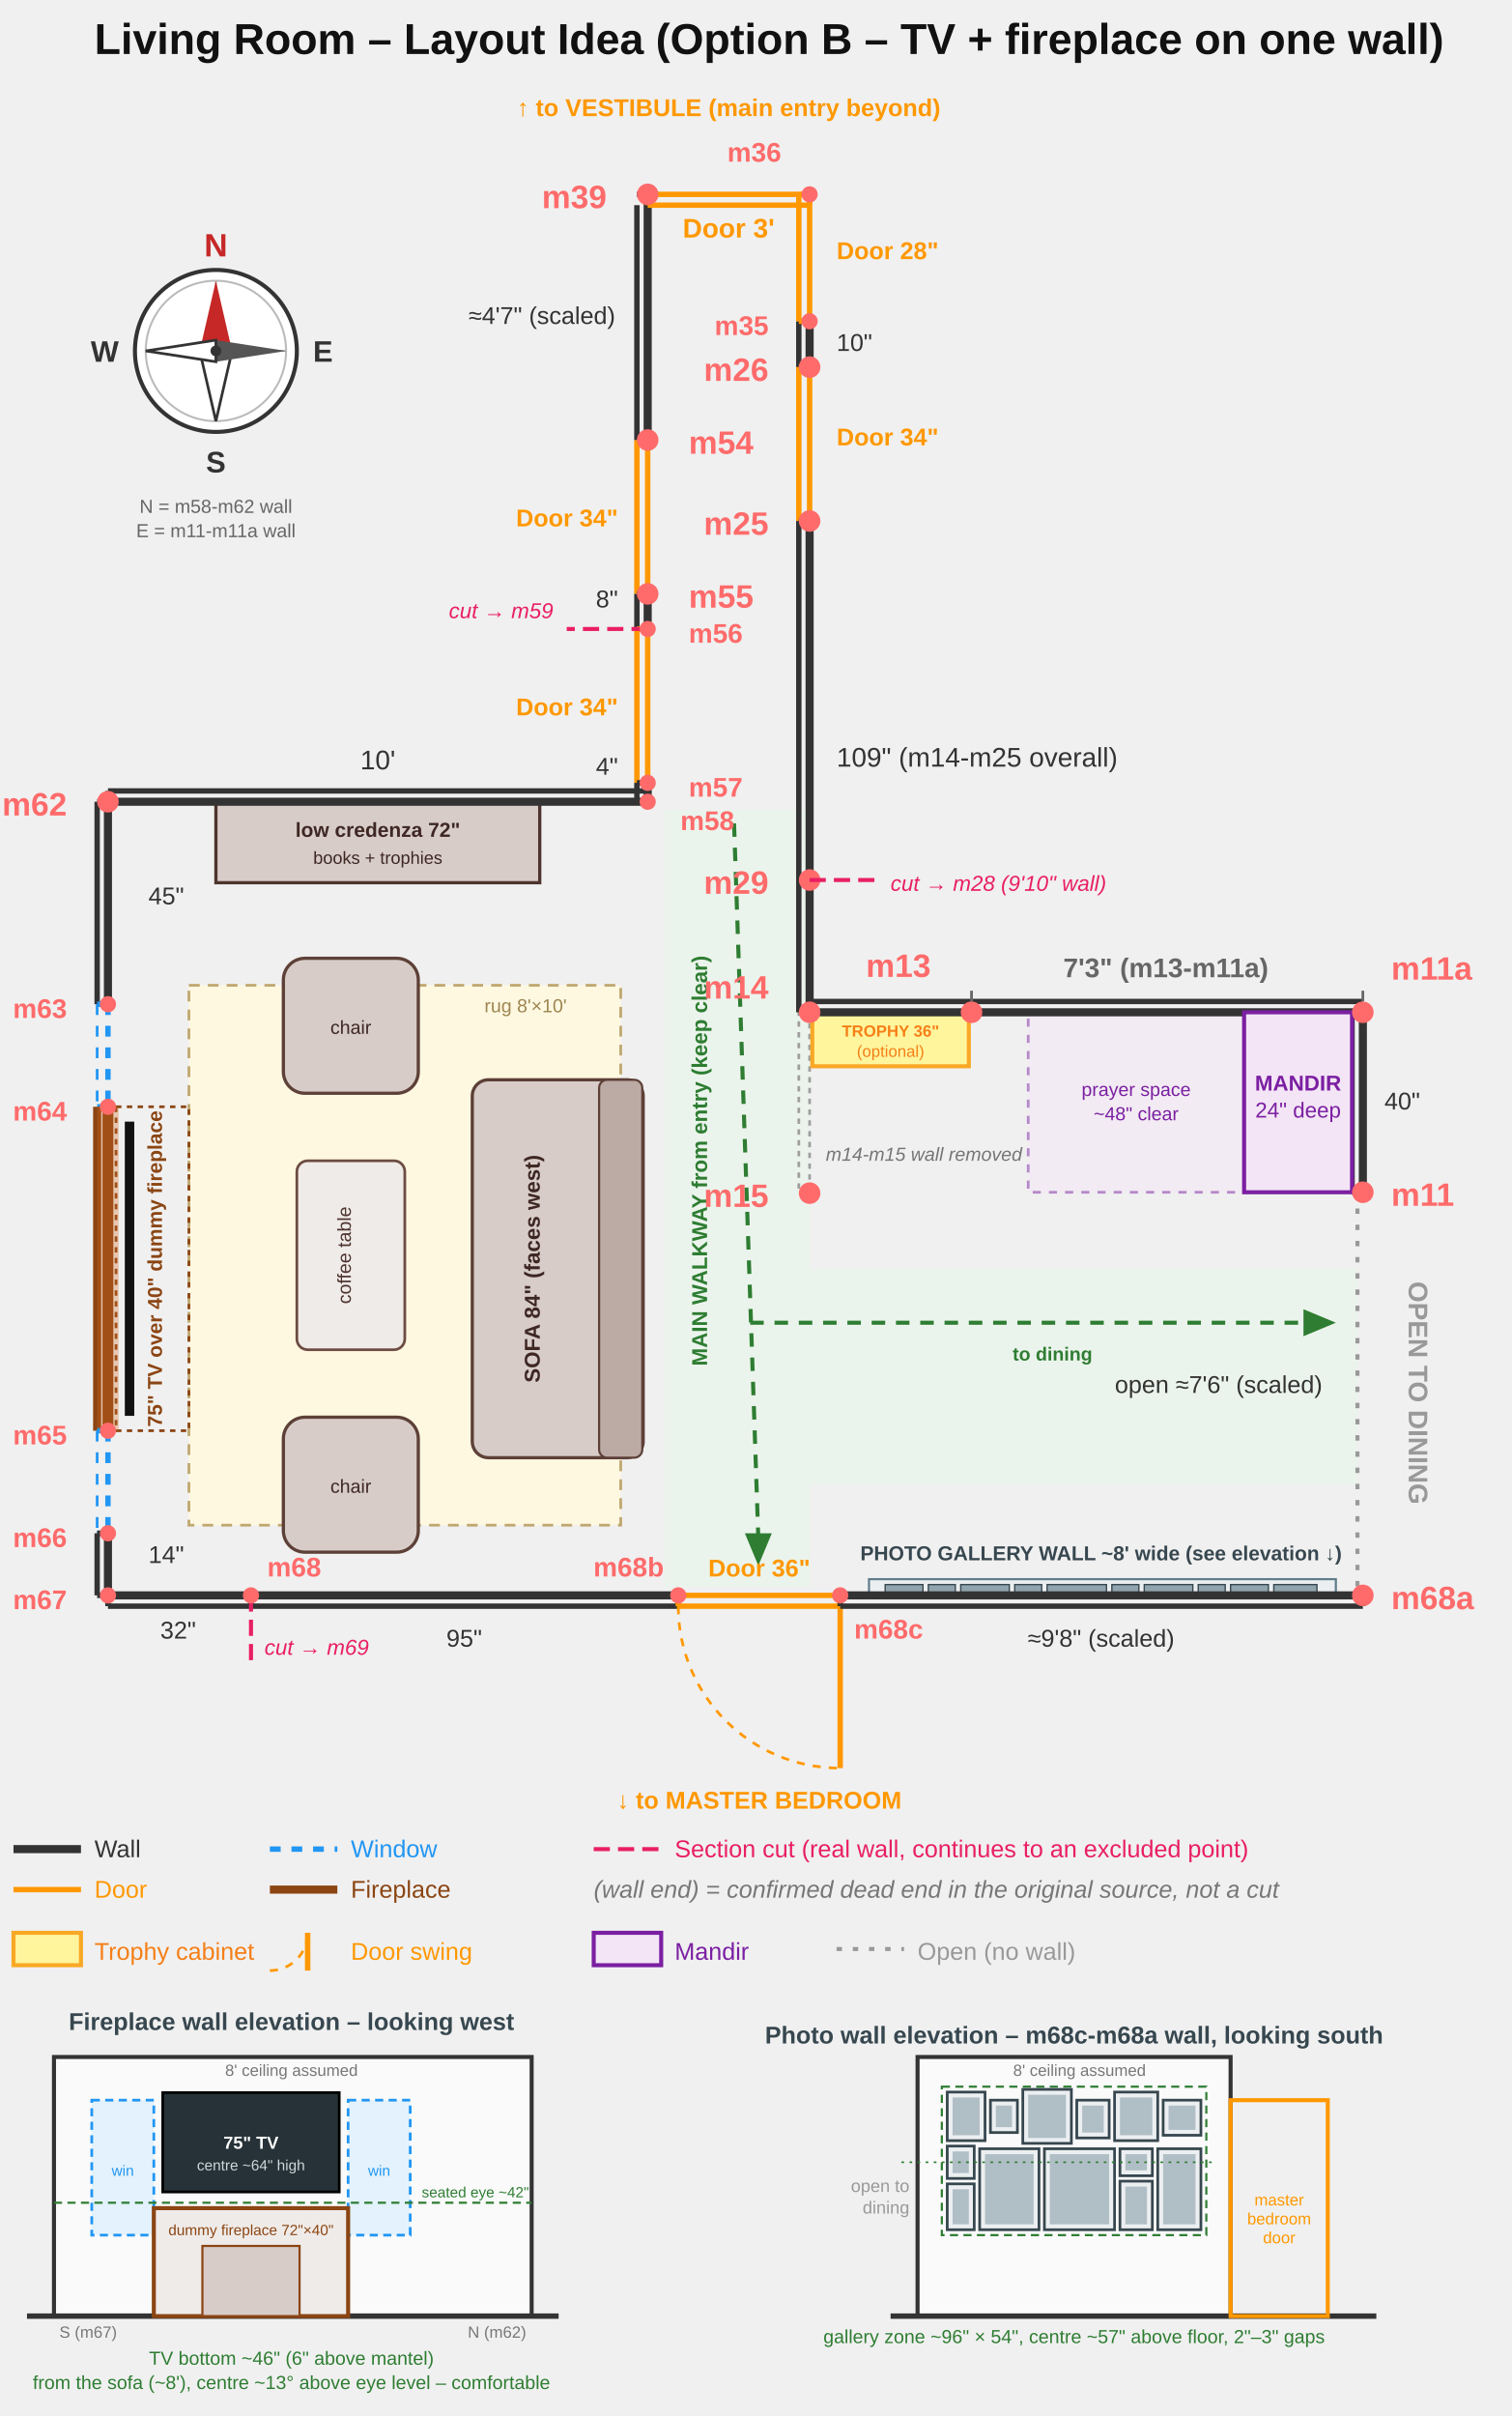
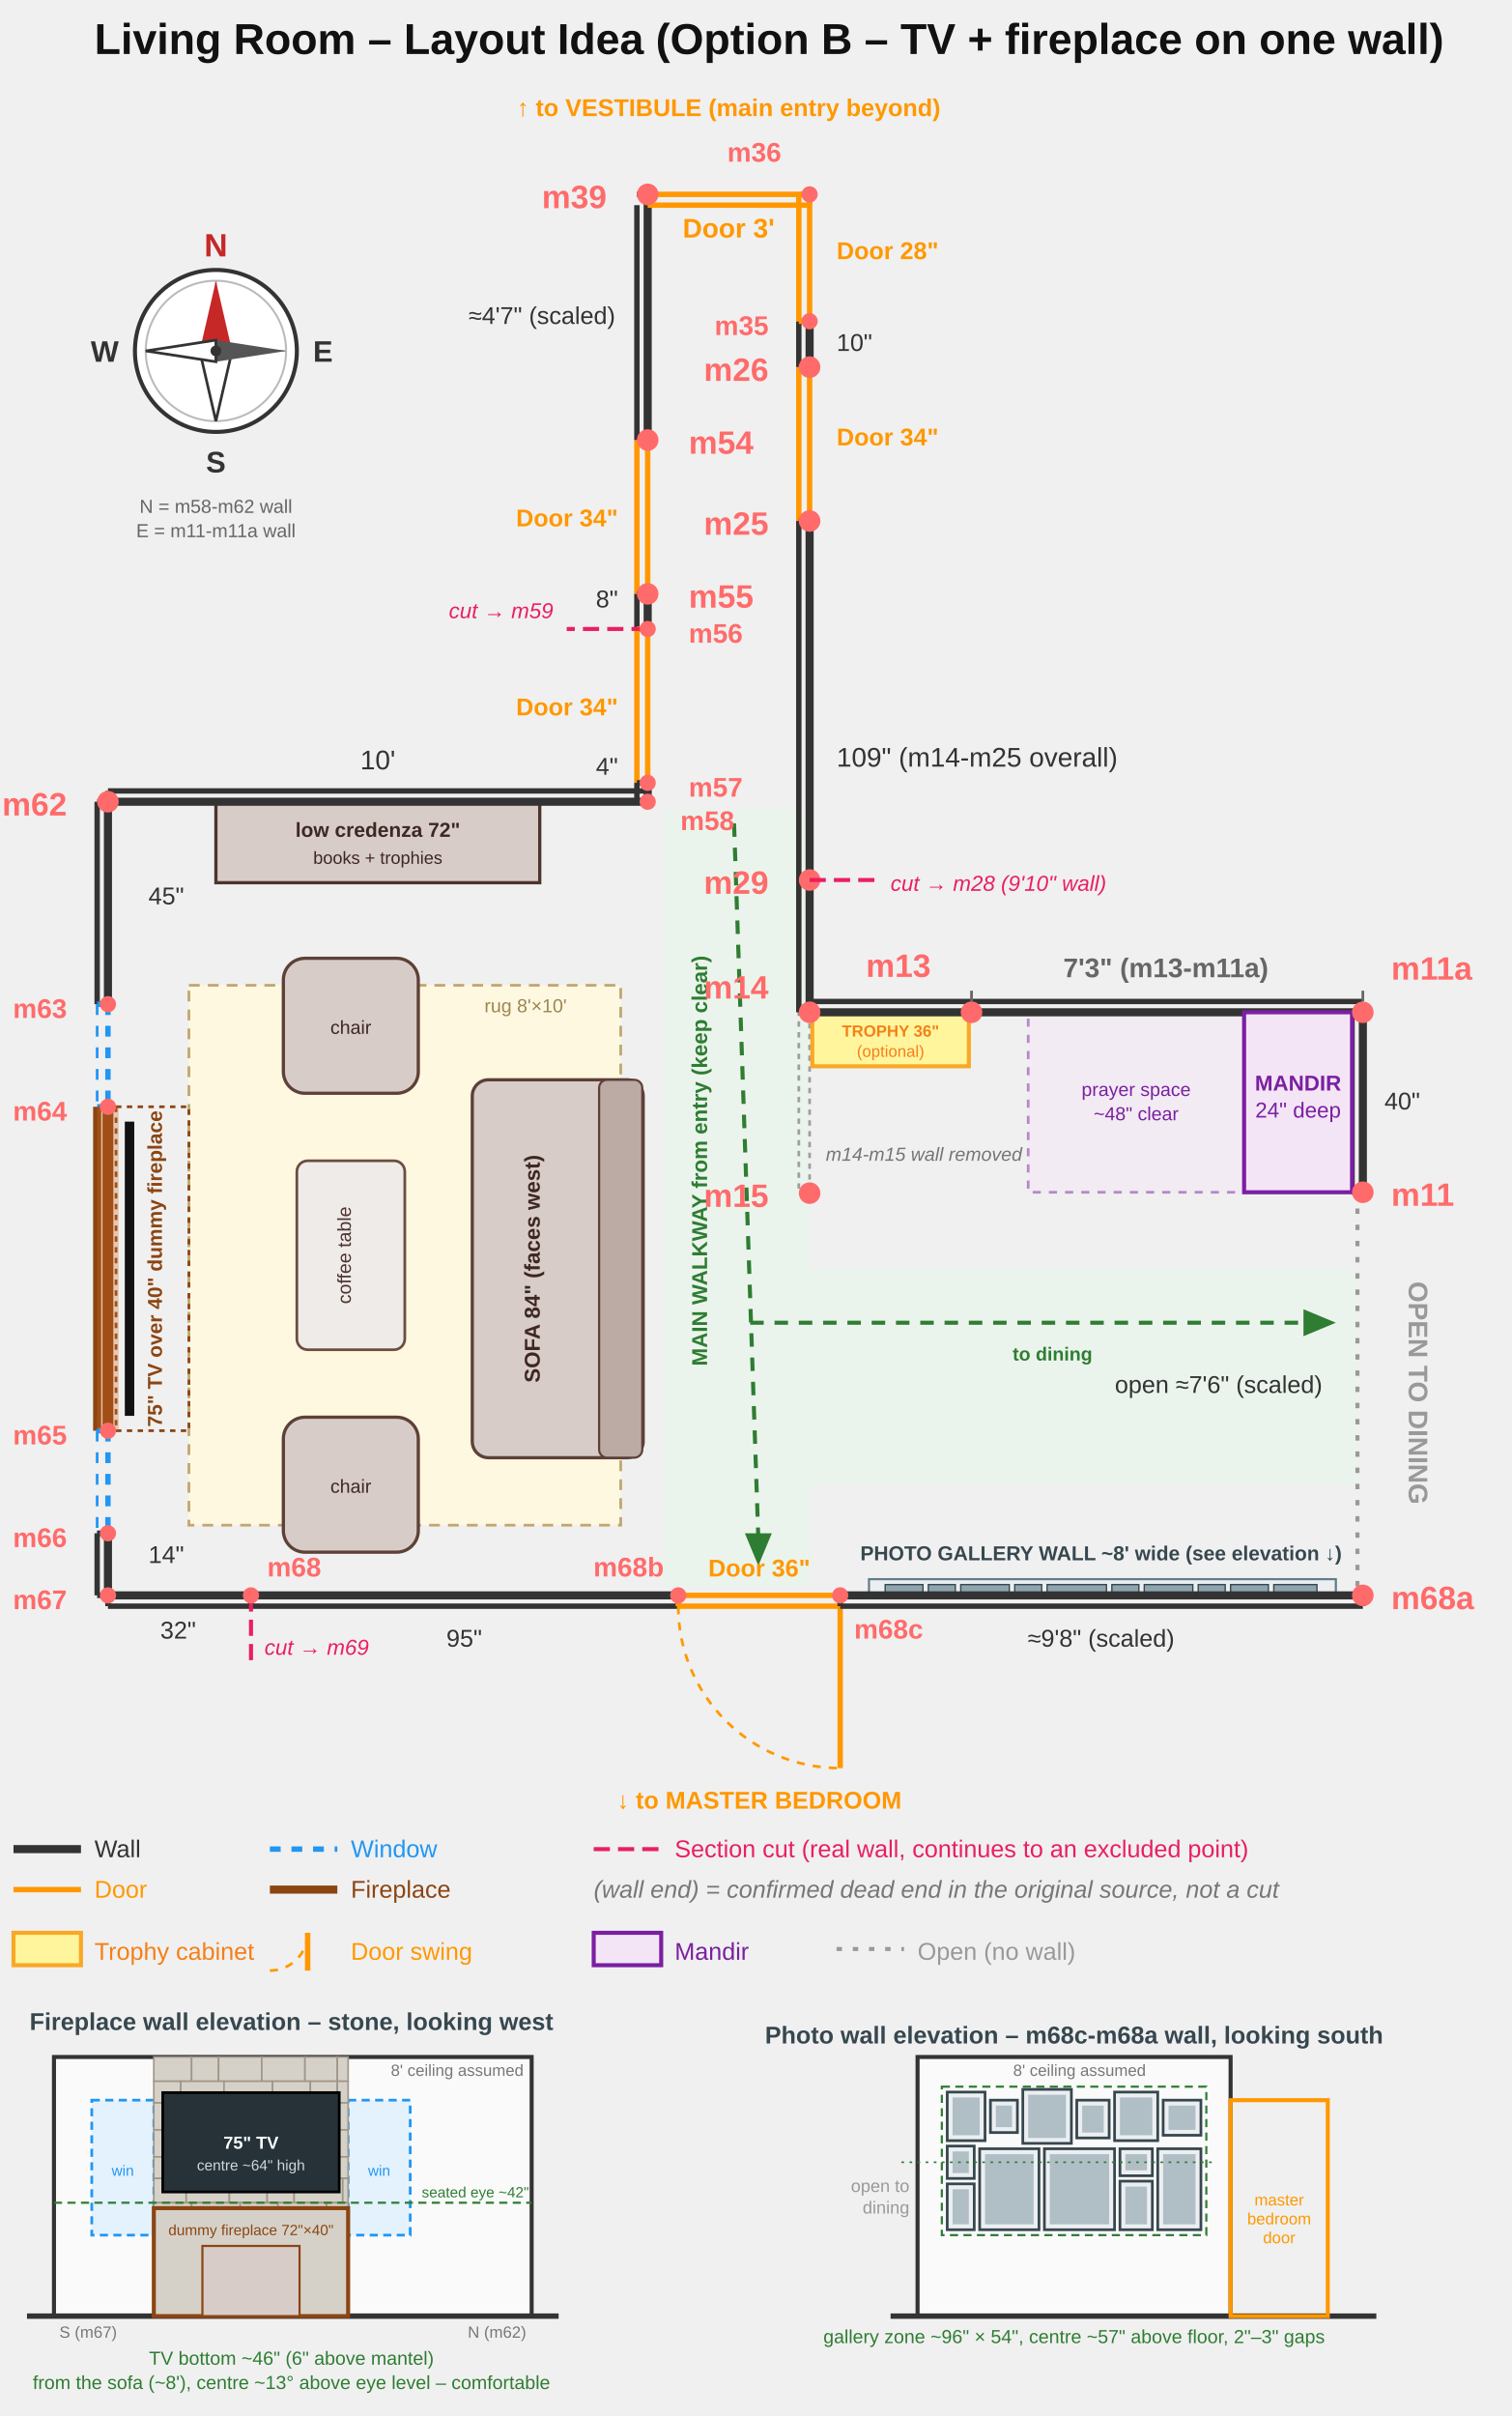
<svg xmlns="http://www.w3.org/2000/svg" viewBox="-10 -490 560 895" width="1120" height="1790" style="background:#fff;font-family:Arial,Helvetica,sans-serif;">
  <text x="275" y="-470" font-size="16" font-weight="bold" text-anchor="middle" fill="#111">Living Room – Layout Idea (Option B – TV + fireplace on one wall)</text>
  <g id="furniture" font-family="Arial,Helvetica,sans-serif">
    <rect x="236" y="-190" width="54" height="288" fill="#e8f5e9" opacity="0.7" />
    <rect x="290" y="-20" width="203" height="80" fill="#e8f5e9" opacity="0.7" />
    <line x1="262" y1="-185" x2="271" y2="80" stroke="#2e7d32" stroke-width="1.5" stroke-dasharray="5,4" />
    <polygon points="271,90 266,78 276,78" fill="#2e7d32" />
    <line x1="268" y1="0" x2="475" y2="0" stroke="#2e7d32" stroke-width="1.5" stroke-dasharray="5,4" />
    <polygon points="485,0 473,-5 473,5" fill="#2e7d32" />
    <text x="252" y="-60" font-size="8" fill="#2e7d32" font-weight="bold" text-anchor="middle" transform="rotate(-90 252 -60)">MAIN WALKWAY from entry (keep clear)</text>
    <text x="380" y="14" font-size="7" fill="#2e7d32" font-weight="bold" text-anchor="middle">to dining</text>
    <rect x="60" y="-125" width="160" height="200" fill="#fff8e1" stroke="#bfa76f" stroke-width="1" stroke-dasharray="4,3" />
    <text x="200" y="-115" font-size="7" fill="#9c8650" text-anchor="end">rug 8'×10'</text>
    <rect x="33" y="-80" width="27" height="120" fill="none" stroke="#8b4513" stroke-width="1" stroke-dasharray="2,2" />
    <line x1="38" y1="-74.5" x2="38" y2="34.5" stroke="#111" stroke-width="3.5" />
    <text x="50" y="-20" font-size="7.5" fill="#8b4513" font-weight="bold" text-anchor="middle" transform="rotate(-90 50 -20)">75" TV over 40" dummy fireplace</text>
    <rect x="70" y="-193" width="120" height="30" fill="#d7ccc8" stroke="#4e342e" stroke-width="1.2" />
    <text x="130" y="-180" font-size="7.5" fill="#3e2723" font-weight="bold" text-anchor="middle">low credenza 72"</text>
    <text x="130" y="-170" font-size="6.5" fill="#3e2723" text-anchor="middle">books + trophies</text>
    <rect x="165" y="-90" width="63.33" height="140" rx="6" fill="#d7ccc8" stroke="#5d4037" stroke-width="1.2" />
    <rect x="212" y="-90" width="16" height="140" rx="3" fill="#bcaaa4" stroke="#5d4037" stroke-width="0.8" />
    <text x="190" y="-20" font-size="8" fill="#3e2723" font-weight="bold" text-anchor="middle" transform="rotate(-90 190 -20)">SOFA 84" (faces west)</text>
    <rect x="100" y="-60" width="40" height="70" rx="4" fill="#efebe9" stroke="#6d4c41" stroke-width="1" />
    <text x="120" y="-25" font-size="7" fill="#4e342e" text-anchor="middle" transform="rotate(-90 120 -25)">coffee table</text>
    <rect x="95" y="-135" width="50" height="50" rx="8" fill="#d7ccc8" stroke="#5d4037" stroke-width="1.2" />
    <text x="120" y="-107" font-size="7" fill="#3e2723" text-anchor="middle">chair</text>
    <rect x="95" y="35" width="50" height="50" rx="8" fill="#d7ccc8" stroke="#5d4037" stroke-width="1.2" />
    <text x="120" y="63" font-size="7" fill="#3e2723" text-anchor="middle">chair</text>
    <rect x="312" y="95" width="173" height="6" fill="#eceff1" stroke="#607d8b" stroke-width="0.8" />
    <rect x="318" y="97" width="14" height="4" fill="#90a4ae" stroke="#37474f" stroke-width="0.5" />
    <rect x="334" y="97" width="10" height="4" fill="#90a4ae" stroke="#37474f" stroke-width="0.5" />
    <rect x="346" y="97" width="18" height="4" fill="#90a4ae" stroke="#37474f" stroke-width="0.5" />
    <rect x="366" y="97" width="10" height="4" fill="#90a4ae" stroke="#37474f" stroke-width="0.5" />
    <rect x="378" y="97" width="22" height="4" fill="#90a4ae" stroke="#37474f" stroke-width="0.5" />
    <rect x="402" y="97" width="10" height="4" fill="#90a4ae" stroke="#37474f" stroke-width="0.5" />
    <rect x="414" y="97" width="18" height="4" fill="#90a4ae" stroke="#37474f" stroke-width="0.5" />
    <rect x="434" y="97" width="10" height="4" fill="#90a4ae" stroke="#37474f" stroke-width="0.5" />
    <rect x="446" y="97" width="14" height="4" fill="#90a4ae" stroke="#37474f" stroke-width="0.5" />
    <rect x="462" y="97" width="16" height="4" fill="#90a4ae" stroke="#37474f" stroke-width="0.5" />
    <text x="398" y="88" font-size="7.5" fill="#37474f" font-weight="bold" text-anchor="middle">PHOTO GALLERY WALL ~8' wide (see elevation ↓)</text>
    <rect x="286" y="-115" width="4" height="66.67" fill="none" stroke="#9e9e9e" stroke-width="1" stroke-dasharray="2,2" />
    <text x="296" y="-60" font-size="7" fill="#757575" font-style="italic">m14-m15 wall removed</text>
    <rect x="291" y="-115" width="58" height="20" fill="#fff59d" stroke="#f9a825" stroke-width="1.5" />
    <text x="320" y="-106" font-size="6" fill="#f57f17" font-weight="bold" text-anchor="middle">TROPHY 36"</text>
    <text x="320" y="-98.5" font-size="6" fill="#f57f17" text-anchor="middle">(optional)</text>
    <rect x="371" y="-115" width="80" height="66.67" fill="#f3e5f5" opacity="0.5" stroke="#7b1fa2" stroke-width="1" stroke-dasharray="3,3" />
    <text x="411" y="-84" font-size="7" fill="#7b1fa2" text-anchor="middle">prayer space</text>
    <text x="411" y="-75" font-size="7" fill="#7b1fa2" text-anchor="middle">~48" clear</text>
  </g>
  <line x1="230" y1="-327" x2="230" y2="-270" stroke="#ff9800" stroke-width="2" />
  <line x1="226" y1="-327" x2="226" y2="-270" stroke="#ff9800" stroke-width="2" />
  <line x1="230" y1="-327" x2="226" y2="-327" stroke="#ff9800" stroke-width="2" />
  <line x1="230" y1="-270" x2="226" y2="-270" stroke="#ff9800" stroke-width="2" />
  <text x="219" y="-295" font-size="9" fill="#ff9800" text-anchor="end" font-weight="bold">Door 34"</text>
  <line x1="230" y1="-270" x2="230" y2="-257" stroke="#333" stroke-width="3" />
  <line x1="226" y1="-270" x2="226" y2="-257" stroke="#333" stroke-width="2" />
  <line x1="230" y1="-270" x2="226" y2="-270" stroke="#333" stroke-width="2" />
  <line x1="230" y1="-257" x2="226" y2="-257" stroke="#333" stroke-width="2" />
  <text x="219" y="-265" font-size="9" fill="#333" text-anchor="end">8"</text>
  <line x1="230" y1="-257" x2="230" y2="-200" stroke="#ff9800" stroke-width="2" />
  <line x1="226" y1="-257" x2="226" y2="-200" stroke="#ff9800" stroke-width="2" />
  <line x1="230" y1="-257" x2="226" y2="-257" stroke="#ff9800" stroke-width="2" />
  <line x1="230" y1="-200" x2="226" y2="-200" stroke="#ff9800" stroke-width="2" />
  <text x="219" y="-225" font-size="9" fill="#ff9800" text-anchor="end" font-weight="bold">Door 34"</text>
  <line x1="230" y1="-200" x2="230" y2="-193" stroke="#333" stroke-width="3" />
  <line x1="226" y1="-200" x2="226" y2="-193" stroke="#333" stroke-width="2" />
  <line x1="230" y1="-200" x2="226" y2="-200" stroke="#333" stroke-width="2" />
  <line x1="230" y1="-193" x2="226" y2="-193" stroke="#333" stroke-width="2" />
  <text x="219" y="-203" font-size="9" fill="#333" text-anchor="end">4"</text>
  <line x1="230" y1="-193" x2="30" y2="-193" stroke="#333" stroke-width="3" />
  <line x1="230" y1="-197" x2="30" y2="-197" stroke="#333" stroke-width="2" />
  <line x1="230" y1="-193" x2="230" y2="-197" stroke="#333" stroke-width="2" />
  <line x1="30" y1="-193" x2="30" y2="-197" stroke="#333" stroke-width="2" />
  <text x="130" y="-205" font-size="10" fill="#333" text-anchor="middle">10'</text>
  <line x1="30" y1="-193" x2="30" y2="-118" stroke="#333" stroke-width="3" />
  <line x1="26" y1="-193" x2="26" y2="-118" stroke="#333" stroke-width="2" />
  <line x1="30" y1="-193" x2="26" y2="-193" stroke="#333" stroke-width="2" />
  <line x1="30" y1="-118" x2="26" y2="-118" stroke="#333" stroke-width="2" />
  <text x="45" y="-155" font-size="9" fill="#333" text-anchor="start">45"</text>
  <line x1="30" y1="-118" x2="30" y2="-80" stroke="#2196F3" stroke-width="2" stroke-dasharray="4,4" />
  <line x1="26" y1="-118" x2="26" y2="-80" stroke="#2196F3" stroke-width="1" stroke-dasharray="4,4" />
  <line x1="30" y1="-118" x2="26" y2="-118" stroke="#2196F3" stroke-width="2" />
  <line x1="30" y1="-80" x2="26" y2="-80" stroke="#2196F3" stroke-width="2" />
  <line x1="30" y1="-80" x2="30" y2="40" stroke="#8b4513" stroke-width="4" />
  <line x1="26" y1="-80" x2="26" y2="40" stroke="#8b4513" stroke-width="3" />
  <rect x="26" y="-80" width="8" height="120" fill="#d2691e" opacity="0.3" />
  <line x1="30" y1="40" x2="30" y2="78" stroke="#2196F3" stroke-width="2" stroke-dasharray="4,4" />
  <line x1="26" y1="40" x2="26" y2="78" stroke="#2196F3" stroke-width="1" stroke-dasharray="4,4" />
  <line x1="30" y1="40" x2="26" y2="40" stroke="#2196F3" stroke-width="2" />
  <line x1="30" y1="78" x2="26" y2="78" stroke="#2196F3" stroke-width="2" />
  <line x1="30" y1="78" x2="30" y2="101" stroke="#333" stroke-width="3" />
  <line x1="26" y1="78" x2="26" y2="101" stroke="#333" stroke-width="2" />
  <line x1="30" y1="78" x2="26" y2="78" stroke="#333" stroke-width="2" />
  <line x1="30" y1="101" x2="26" y2="101" stroke="#333" stroke-width="2" />
  <text x="45" y="89" font-size="9" fill="#333" text-anchor="start">14"</text>
  <line x1="30" y1="101" x2="83" y2="101" stroke="#333" stroke-width="3" />
  <line x1="30" y1="105" x2="83" y2="105" stroke="#333" stroke-width="2" />
  <line x1="30" y1="101" x2="30" y2="105" stroke="#333" stroke-width="2" />
  <line x1="83" y1="101" x2="83" y2="105" stroke="#333" stroke-width="2" />
  <text x="56" y="117" font-size="9" fill="#333" text-anchor="middle">32"</text>
  <line x1="230" y1="-327" x2="230" y2="-418" stroke="#333" stroke-width="3" />
  <line x1="226" y1="-327" x2="226" y2="-414" stroke="#333" stroke-width="2" />
  <line x1="230" y1="-418" x2="226" y2="-418" stroke="#333" stroke-width="2" />
  <text x="218" y="-370" font-size="9" fill="#333" text-anchor="end">≈4'7" (scaled)</text>
  <line x1="290" y1="-354" x2="290" y2="-371" stroke="#333" stroke-width="3" />
  <line x1="286" y1="-354" x2="286" y2="-371" stroke="#333" stroke-width="2" />
  <line x1="290" y1="-354" x2="286" y2="-354" stroke="#333" stroke-width="2" />
  <line x1="290" y1="-371" x2="286" y2="-371" stroke="#333" stroke-width="2" />
  <text x="300" y="-360" font-size="9" fill="#333" text-anchor="start">10"</text>
  <line x1="290" y1="-371" x2="290" y2="-418" stroke="#ff9800" stroke-width="2" />
  <line x1="286" y1="-371" x2="286" y2="-418" stroke="#ff9800" stroke-width="2" />
  <line x1="290" y1="-371" x2="286" y2="-371" stroke="#ff9800" stroke-width="2" />
  <line x1="290" y1="-418" x2="286" y2="-418" stroke="#ff9800" stroke-width="2" />
  <text x="300" y="-394" font-size="9" fill="#ff9800" text-anchor="start" font-weight="bold">Door 28"</text>
  <line x1="290" y1="-418" x2="230" y2="-418" stroke="#ff9800" stroke-width="2" />
  <line x1="290" y1="-414" x2="230" y2="-414" stroke="#ff9800" stroke-width="2" />
  <line x1="290" y1="-418" x2="290" y2="-414" stroke="#ff9800" stroke-width="2" />
  <line x1="230" y1="-418" x2="230" y2="-414" stroke="#ff9800" stroke-width="2" />
  <text x="260" y="-402" font-size="10" fill="#ff9800" text-anchor="middle" font-weight="bold">Door 3'</text>
  <line x1="290" y1="-297" x2="290" y2="-354" stroke="#ff9800" stroke-width="2" />
  <line x1="286" y1="-297" x2="286" y2="-354" stroke="#ff9800" stroke-width="2" />
  <line x1="290" y1="-297" x2="286" y2="-297" stroke="#ff9800" stroke-width="2" />
  <line x1="290" y1="-354" x2="286" y2="-354" stroke="#ff9800" stroke-width="2" />
  <text x="300" y="-325" font-size="9" fill="#ff9800" text-anchor="start" font-weight="bold">Door 34"</text>
  <line x1="290" y1="-115" x2="290" y2="-297" stroke="#333" stroke-width="3" />
  <line x1="286" y1="-115" x2="286" y2="-297" stroke="#333" stroke-width="2" />
  <line x1="290" y1="-115" x2="286" y2="-115" stroke="#333" stroke-width="2" />
  <line x1="290" y1="-297" x2="286" y2="-297" stroke="#333" stroke-width="2" />
  <text x="300" y="-206" font-size="10" fill="#333" text-anchor="start">109" (m14-m25 overall)</text>
  <line x1="350" y1="-115" x2="290" y2="-115" stroke="#333" stroke-width="3" />
  <line x1="350" y1="-119" x2="290" y2="-119" stroke="#333" stroke-width="2" />
  <line x1="350" y1="-115" x2="350" y2="-119" stroke="#333" stroke-width="2" />
  <line x1="290" y1="-115" x2="290" y2="-119" stroke="#333" stroke-width="2" />
  <line x1="350" y1="-115" x2="495" y2="-115" stroke="#333" stroke-width="3" />
  <line x1="350" y1="-119" x2="495" y2="-119" stroke="#333" stroke-width="2" />
  <line x1="350" y1="-119" x2="350" y2="-123" stroke="#666" stroke-width="1" />
  <line x1="495" y1="-119" x2="495" y2="-123" stroke="#666" stroke-width="1" />
  <text x="422" y="-128" font-size="10" fill="#666" font-weight="bold" text-anchor="middle">7'3" (m13-m11a)</text>
  <line x1="495" y1="-115" x2="495" y2="-48.33" stroke="#333" stroke-width="3" />
  <line x1="491" y1="-115" x2="491" y2="-48.33" stroke="#333" stroke-width="2" />
  <line x1="495" y1="-115" x2="491" y2="-115" stroke="#333" stroke-width="2" />
  <line x1="495" y1="-48.33" x2="491" y2="-48.33" stroke="#333" stroke-width="2" />
  <text x="503" y="-79" font-size="9" fill="#333" text-anchor="start">40"</text>
  <rect x="451" y="-115" width="40" height="66.67" fill="#f3e5f5" stroke="#7b1fa2" stroke-width="1.5" />
  <text x="471" y="-86" font-size="8" fill="#7b1fa2" font-weight="bold" text-anchor="middle">MANDIR</text>
  <text x="471" y="-76" font-size="8" fill="#7b1fa2" text-anchor="middle">24" deep</text>
  <line x1="493" y1="-48.33" x2="493" y2="101" stroke="#999" stroke-width="1.5" stroke-dasharray="2,4" />
  <text x="480" y="26" font-size="9" fill="#333" text-anchor="end">open ≈7'6" (scaled)</text>
  <text x="512" y="26" font-size="10" fill="#999" font-weight="bold" text-anchor="middle" transform="rotate(90 512 26)">OPEN TO DINING</text>
  <line x1="83" y1="101" x2="241.33" y2="101" stroke="#333" stroke-width="3" />
  <line x1="83" y1="105" x2="241.33" y2="105" stroke="#333" stroke-width="2" />
  <line x1="241.33" y1="101" x2="241.33" y2="105" stroke="#333" stroke-width="2" />
  <text x="162" y="120" font-size="9" fill="#333" text-anchor="middle">95"</text>
  <line x1="241.33" y1="101" x2="301.33" y2="101" stroke="#ff9800" stroke-width="2" />
  <line x1="241.33" y1="105" x2="301.33" y2="105" stroke="#ff9800" stroke-width="2" />
  <line x1="241.33" y1="101" x2="241.33" y2="105" stroke="#ff9800" stroke-width="2" />
  <line x1="301.33" y1="101" x2="301.33" y2="105" stroke="#ff9800" stroke-width="2" />
  <line x1="301.33" y1="105" x2="301.33" y2="165" stroke="#ff9800" stroke-width="2" />
  <path d="M241.33,105 A60,60 0 0,0 301.33,165" fill="none" stroke="#ff9800" stroke-width="1" stroke-dasharray="3,3" />
  <text x="271.33" y="94" font-size="9" fill="#ff9800" text-anchor="middle" font-weight="bold">Door 36"</text>
  <text x="271.33" y="180" font-size="9" fill="#ff9800" text-anchor="middle" font-weight="bold">↓ to MASTER BEDROOM</text>
  <text x="260" y="-447" font-size="9" fill="#ff9800" text-anchor="middle" font-weight="bold">↑ to VESTIBULE (main entry beyond)</text>
  <line x1="301.33" y1="101" x2="495" y2="101" stroke="#333" stroke-width="3" />
  <line x1="301.33" y1="105" x2="495" y2="105" stroke="#333" stroke-width="2" />
  <line x1="301.33" y1="101" x2="301.33" y2="105" stroke="#333" stroke-width="2" />
  <line x1="495" y1="101" x2="495" y2="105" stroke="#333" stroke-width="2" />
  <text x="398" y="120" font-size="9" fill="#333" text-anchor="middle">≈9'8" (scaled)</text>
  <circle cx="241.33" cy="101" r="3" fill="#ff6b6b" />
  <text x="236" y="94" font-size="10" fill="#ff6b6b" font-weight="bold" text-anchor="end">m68b</text>
  <circle cx="301.33" cy="101" r="3" fill="#ff6b6b" />
  <text x="306.5" y="117" font-size="10" fill="#ff6b6b" font-weight="bold">m68c</text>
  <circle cx="495" cy="101" r="4" fill="#ff6b6b" />
  <text x="505.5" y="106.1" font-size="12" fill="#ff6b6b" font-weight="bold">m68a</text>
  <line x1="230" y1="-257" x2="200" y2="-257" stroke="#e91e63" stroke-width="1.5" stroke-dasharray="6,3" />
  <text x="195" y="-261" font-size="8" fill="#e91e63" text-anchor="end" font-style="italic">cut → m59</text>
  <line x1="83" y1="101" x2="83" y2="125" stroke="#e91e63" stroke-width="1.5" stroke-dasharray="6,3" />
  <text x="88" y="123" font-size="8" fill="#e91e63" font-style="italic">cut → m69</text>
  <circle cx="290" cy="-164" r="4" fill="#ff6b6b" />
  <line x1="290" y1="-164" x2="315" y2="-164" stroke="#e91e63" stroke-width="1.5" stroke-dasharray="6,3" />
  <text x="320" y="-160" font-size="8" fill="#e91e63" font-style="italic">cut → m28 (9'10" wall)</text>
  <text x="274.8" y="-158.9" font-size="12" fill="#ff6b6b" font-weight="bold" text-anchor="end">m29</text>
  <circle cx="230" cy="-193" r="3" fill="#ff6b6b" />
  <text x="242.1" y="-182.5" font-size="10" fill="#ff6b6b" font-weight="bold">m58</text>
  <circle cx="30" cy="-193" r="4" fill="#ff6b6b" />
  <text x="14.8" y="-187.9" font-size="12" fill="#ff6b6b" font-weight="bold" text-anchor="end">m62</text>
  <circle cx="30" cy="-118" r="3" fill="#ff6b6b" />
  <text x="14.8" y="-112.9" font-size="10" fill="#ff6b6b" font-weight="bold" text-anchor="end">m63</text>
  <circle cx="30" cy="-80" r="3" fill="#ff6b6b" />
  <text x="14.8" y="-74.9" font-size="10" fill="#ff6b6b" font-weight="bold" text-anchor="end">m64</text>
  <circle cx="30" cy="40" r="3" fill="#ff6b6b" />
  <text x="14.8" y="45.1" font-size="10" fill="#ff6b6b" font-weight="bold" text-anchor="end">m65</text>
  <circle cx="30" cy="78" r="3" fill="#ff6b6b" />
  <text x="14.8" y="83.1" font-size="10" fill="#ff6b6b" font-weight="bold" text-anchor="end">m66</text>
  <circle cx="30" cy="101" r="3" fill="#ff6b6b" />
  <text x="14.8" y="106.1" font-size="10" fill="#ff6b6b" font-weight="bold" text-anchor="end">m67</text>
  <circle cx="83" cy="101" r="3" fill="#ff6b6b" />
  <text x="89" y="94" font-size="10" fill="#ff6b6b" font-weight="bold">m68</text>
  <circle cx="290" cy="-418" r="3" fill="#ff6b6b" />
  <text x="279.5" y="-430.1" font-size="10" fill="#ff6b6b" font-weight="bold" text-anchor="end">m36</text>
  <circle cx="290" cy="-371" r="3" fill="#ff6b6b" />
  <text x="274.8" y="-365.9" font-size="10" fill="#ff6b6b" font-weight="bold" text-anchor="end">m35</text>
  <circle cx="290" cy="-354" r="4" fill="#ff6b6b" />
  <text x="274.8" y="-348.9" font-size="12" fill="#ff6b6b" font-weight="bold" text-anchor="end">m26</text>
  <circle cx="290" cy="-297" r="4" fill="#ff6b6b" />
  <text x="274.8" y="-291.9" font-size="12" fill="#ff6b6b" font-weight="bold" text-anchor="end">m25</text>
  <circle cx="290" cy="-115" r="4" fill="#ff6b6b" />
  <text x="274.8" y="-120.1" font-size="12" fill="#ff6b6b" font-weight="bold" text-anchor="end">m14</text>
  <circle cx="290" cy="-48" r="4" fill="#ff6b6b" />
  <text x="274.8" y="-42.9" font-size="12" fill="#ff6b6b" font-weight="bold" text-anchor="end">m15</text>
  <circle cx="350" cy="-115" r="4" fill="#ff6b6b" />
  <text x="334.9" y="-128.1" font-size="12" fill="#ff6b6b" font-weight="bold" text-anchor="end">m13</text>
  <circle cx="495" cy="-115" r="4" fill="#ff6b6b" />
  <text x="505.5" y="-127.1" font-size="12" fill="#ff6b6b" font-weight="bold">m11a</text>
  <circle cx="495" cy="-48.33" r="4" fill="#ff6b6b" />
  <text x="505.5" y="-43.3" font-size="12" fill="#ff6b6b" font-weight="bold">m11</text>
  <circle cx="230" cy="-418" r="4" fill="#ff6b6b" />
  <text x="214.8" y="-412.9" font-size="12" fill="#ff6b6b" font-weight="bold" text-anchor="end">m39</text>
  <circle cx="230" cy="-327" r="4" fill="#ff6b6b" />
  <text x="245.2" y="-321.9" font-size="12" fill="#ff6b6b" font-weight="bold">m54</text>
  <circle cx="230" cy="-270" r="4" fill="#ff6b6b" />
  <text x="245.2" y="-264.9" font-size="12" fill="#ff6b6b" font-weight="bold">m55</text>
  <circle cx="230" cy="-257" r="3" fill="#ff6b6b" />
  <text x="245.2" y="-251.9" font-size="10" fill="#ff6b6b" font-weight="bold">m56</text>
  <circle cx="230" cy="-200" r="3" fill="#ff6b6b" />
  <text x="245.2" y="-194.9" font-size="10" fill="#ff6b6b" font-weight="bold">m57</text>
  <g id="compass" transform="translate(70,-360)" font-family="Arial,Helvetica,sans-serif">
    <circle cx="0" cy="0" r="30" fill="#fff" stroke="#333" stroke-width="1.5" />
    <circle cx="0" cy="0" r="26" fill="none" stroke="#bbb" stroke-width="0.75" />
    <line x1="-26" y1="0" x2="26" y2="0" stroke="#bbb" stroke-width="0.75" />
    <line x1="0" y1="-26" x2="0" y2="26" stroke="#bbb" stroke-width="0.75" />
    <polygon points="0,-26 6,0 -6,0" fill="#c62828" />
    <polygon points="0,26 6,0 -6,0" fill="#fff" stroke="#333" stroke-width="1" />
    <polygon points="26,0 0,-4 0,4" fill="#555" />
    <polygon points="-26,0 0,-4 0,4" fill="#fff" stroke="#333" stroke-width="1" />
    <circle cx="0" cy="0" r="2" fill="#333" />
    <text x="0" y="-35" font-size="12" font-weight="bold" fill="#c62828" text-anchor="middle">N</text>
    <text x="0" y="45" font-size="11" font-weight="bold" fill="#333" text-anchor="middle">S</text>
    <text x="36" y="4" font-size="11" font-weight="bold" fill="#333" text-anchor="start">E</text>
    <text x="-36" y="4" font-size="11" font-weight="bold" fill="#333" text-anchor="end">W</text>
    <text x="0" y="60" font-size="7" fill="#666" text-anchor="middle">N = m58-m62 wall</text>
    <text x="0" y="69" font-size="7" fill="#666" text-anchor="middle">E = m11-m11a wall</text>
  </g>
  <g font-size="9" fill="#333" transform="translate(0,40)">
    <line x1="-5" y1="155" x2="20" y2="155" stroke="#333" stroke-width="3" />
    <text x="25" y="158" fill="#333">Wall</text>
    <line x1="-5" y1="170" x2="20" y2="170" stroke="#ff9800" stroke-width="2" />
    <text x="25" y="173" fill="#ff9800">Door</text>
    <line x1="90" y1="155" x2="115" y2="155" stroke="#2196F3" stroke-width="2" stroke-dasharray="4,4" />
    <text x="120" y="158" fill="#2196F3">Window</text>
    <line x1="90" y1="170" x2="115" y2="170" stroke="#8b4513" stroke-width="3" />
    <text x="120" y="173" fill="#8b4513">Fireplace</text>
    <path d="M90,200 A14,14 0 0,0 104,186" fill="none" stroke="#ff9800" stroke-width="1" stroke-dasharray="3,3" />
    <line x1="104" y1="186" x2="104" y2="200" stroke="#ff9800" stroke-width="2" />
    <text x="120" y="196" fill="#ff9800">Door swing</text>
    <rect x="210" y="186" width="25" height="12" fill="#f3e5f5" stroke="#7b1fa2" stroke-width="1.5" />
    <text x="240" y="196" fill="#7b1fa2">Mandir</text>
    <line x1="300" y1="192" x2="325" y2="192" stroke="#999" stroke-width="1.5" stroke-dasharray="2,4" />
    <text x="330" y="196" fill="#999">Open (no wall)</text>
    <rect x="-5" y="186" width="25" height="12" fill="#fff59d" stroke="#f9a825" stroke-width="1.5" />
    <text x="25" y="196" fill="#f57f17">Trophy cabinet</text>
    <line x1="210" y1="155" x2="235" y2="155" stroke="#e91e63" stroke-width="1.5" stroke-dasharray="6,3" />
    <text x="240" y="158" fill="#e91e63">Section cut (real wall, continues to an excluded point)</text>
    <text x="210" y="173" fill="#777" font-style="italic">(wall end) = confirmed dead end in the original source, not a cut</text>
  </g>
  <g id="photo-wall-elevation" font-family="Arial,Helvetica,sans-serif" transform="translate(0,22)">
    <text x="388" y="245" font-size="9" font-weight="bold" fill="#37474f" text-anchor="middle">Photo wall elevation – m68c-m68a wall, looking south</text>
    <rect x="330" y="250" width="116" height="96" fill="#fafafa" stroke="#333" stroke-width="1.5" />
    <line x1="320" y1="346" x2="500" y2="346" stroke="#333" stroke-width="2" />
    <rect x="446" y="266" width="36" height="80" fill="none" stroke="#ff9800" stroke-width="1.5" />
    <text x="464" y="305" font-size="6" fill="#ff9800" text-anchor="middle">master</text>
    <text x="464" y="312" font-size="6" fill="#ff9800" text-anchor="middle">bedroom</text>
    <text x="464" y="319" font-size="6" fill="#ff9800" text-anchor="middle">door</text>
    <text x="327" y="300" font-size="6.5" fill="#999" text-anchor="end">open to</text>
    <text x="327" y="308" font-size="6.5" fill="#999" text-anchor="end">dining</text>
    <rect x="339" y="261" width="98" height="55" fill="none" stroke="#2e7d32" stroke-width="0.8" stroke-dasharray="3,2" />
    <rect x="341" y="263" width="14" height="18" fill="#eceff1" stroke="#37474f" stroke-width="1" />
    <rect x="343" y="265" width="10" height="14" fill="#b0bec5" />
    <rect x="357" y="266" width="10" height="12" fill="#eceff1" stroke="#37474f" stroke-width="1" />
    <rect x="359" y="268" width="6" height="8" fill="#b0bec5" />
    <rect x="369" y="262" width="18" height="20" fill="#eceff1" stroke="#37474f" stroke-width="1" />
    <rect x="371" y="264" width="14" height="16" fill="#b0bec5" />
    <rect x="389" y="266" width="12" height="14" fill="#eceff1" stroke="#37474f" stroke-width="1" />
    <rect x="391" y="268" width="8" height="10" fill="#b0bec5" />
    <rect x="403" y="263" width="16" height="18" fill="#eceff1" stroke="#37474f" stroke-width="1" />
    <rect x="405" y="265" width="12" height="14" fill="#b0bec5" />
    <rect x="421" y="266" width="14" height="13" fill="#eceff1" stroke="#37474f" stroke-width="1" />
    <rect x="423" y="268" width="10" height="9" fill="#b0bec5" />
    <rect x="341" y="283" width="10" height="12" fill="#eceff1" stroke="#37474f" stroke-width="1" />
    <rect x="343" y="285" width="6" height="8" fill="#b0bec5" />
    <rect x="353" y="284" width="22" height="30" fill="#eceff1" stroke="#37474f" stroke-width="1" />
    <rect x="355" y="286" width="18" height="26" fill="#b0bec5" />
    <rect x="377" y="284" width="26" height="30" fill="#eceff1" stroke="#37474f" stroke-width="1" />
    <rect x="379" y="286" width="22" height="26" fill="#b0bec5" />
    <rect x="405" y="284" width="12" height="10" fill="#eceff1" stroke="#37474f" stroke-width="1" />
    <rect x="407" y="286" width="8" height="6" fill="#b0bec5" />
    <rect x="405" y="296" width="12" height="18" fill="#eceff1" stroke="#37474f" stroke-width="1" />
    <rect x="407" y="298" width="8" height="14" fill="#b0bec5" />
    <rect x="419" y="284" width="16" height="30" fill="#eceff1" stroke="#37474f" stroke-width="1" />
    <rect x="421" y="286" width="12" height="26" fill="#b0bec5" />
    <rect x="341" y="297" width="10" height="17" fill="#eceff1" stroke="#37474f" stroke-width="1" />
    <rect x="343" y="299" width="6" height="13" fill="#b0bec5" />
    <line x1="324" y1="289" x2="440" y2="289" stroke="#2e7d32" stroke-width="0.6" stroke-dasharray="1,2" />
    <text x="388" y="356" font-size="7" fill="#2e7d32" text-anchor="middle">gallery zone ~96" × 54", centre ~57" above floor, 2"–3" gaps</text>
    <text x="390" y="257" font-size="6" fill="#777" text-anchor="middle">8' ceiling assumed</text>
  </g>
  <g id="fireplace-wall-elevation" font-family="Arial,Helvetica,sans-serif">
-     <text x="98" y="262" font-size="9" font-weight="bold" fill="#37474f" text-anchor="middle">Fireplace wall elevation – looking west</text>
+     <text x="98" y="262" font-size="9" font-weight="bold" fill="#37474f" text-anchor="middle">Fireplace wall elevation – stone, looking west</text>
    <rect x="10" y="272" width="177" height="96" fill="#fafafa" stroke="#333" stroke-width="1.5" />
    <line x1="0" y1="368" x2="197" y2="368" stroke="#333" stroke-width="2" />
-     <text x="98" y="279" font-size="6" fill="#777" text-anchor="middle">8' ceiling assumed</text>
+     <text x="184" y="279" font-size="6" fill="#777" text-anchor="end">8' ceiling assumed</text>
    <text x="12" y="376" font-size="6" fill="#777">S (m67)</text>
    <text x="185" y="376" font-size="6" fill="#777" text-anchor="end">N (m62)</text>
    <rect x="24" y="288" width="23" height="50" fill="#e3f2fd" stroke="#2196F3" stroke-width="1" stroke-dasharray="3,2" />
    <rect x="119" y="288" width="23" height="50" fill="#e3f2fd" stroke="#2196F3" stroke-width="1" stroke-dasharray="3,2" />
    <text x="35.5" y="316" font-size="5.5" fill="#2196F3" text-anchor="middle">win</text>
    <text x="130.5" y="316" font-size="5.5" fill="#2196F3" text-anchor="middle">win</text>
-     <rect x="47" y="328" width="72" height="40" fill="#efebe9" stroke="#8b4513" stroke-width="1.5" />
+     <rect x="47" y="272" width="14" height="9" fill="#d6d1c8" stroke="#9e9689" stroke-width="0.6" />
+     <rect x="61" y="272" width="10" height="9" fill="#d6d1c8" stroke="#9e9689" stroke-width="0.6" />
+     <rect x="71" y="272" width="16" height="9" fill="#d6d1c8" stroke="#9e9689" stroke-width="0.6" />
+     <rect x="87" y="272" width="16" height="9" fill="#d6d1c8" stroke="#9e9689" stroke-width="0.6" />
+     <rect x="103" y="272" width="12" height="9" fill="#d6d1c8" stroke="#9e9689" stroke-width="0.6" />
+     <rect x="115" y="272" width="4" height="9" fill="#d6d1c8" stroke="#9e9689" stroke-width="0.6" />
+     <rect x="47" y="281" width="10" height="8" fill="#d6d1c8" stroke="#9e9689" stroke-width="0.6" />
+     <rect x="57" y="281" width="16" height="8" fill="#d6d1c8" stroke="#9e9689" stroke-width="0.6" />
+     <rect x="73" y="281" width="18" height="8" fill="#d6d1c8" stroke="#9e9689" stroke-width="0.6" />
+     <rect x="91" y="281" width="14" height="8" fill="#d6d1c8" stroke="#9e9689" stroke-width="0.6" />
+     <rect x="105" y="281" width="10" height="8" fill="#d6d1c8" stroke="#9e9689" stroke-width="0.6" />
+     <rect x="115" y="281" width="4" height="8" fill="#d6d1c8" stroke="#9e9689" stroke-width="0.6" />
+     <rect x="47" y="289" width="14" height="10" fill="#d6d1c8" stroke="#9e9689" stroke-width="0.6" />
+     <rect x="61" y="289" width="12" height="10" fill="#d6d1c8" stroke="#9e9689" stroke-width="0.6" />
+     <rect x="73" y="289" width="10" height="10" fill="#d6d1c8" stroke="#9e9689" stroke-width="0.6" />
+     <rect x="83" y="289" width="14" height="10" fill="#d6d1c8" stroke="#9e9689" stroke-width="0.6" />
+     <rect x="97" y="289" width="12" height="10" fill="#d6d1c8" stroke="#9e9689" stroke-width="0.6" />
+     <rect x="109" y="289" width="10" height="10" fill="#d6d1c8" stroke="#9e9689" stroke-width="0.6" />
+     <rect x="47" y="299" width="14" height="10" fill="#d6d1c8" stroke="#9e9689" stroke-width="0.6" />
+     <rect x="61" y="299" width="12" height="10" fill="#d6d1c8" stroke="#9e9689" stroke-width="0.6" />
+     <rect x="73" y="299" width="12" height="10" fill="#d6d1c8" stroke="#9e9689" stroke-width="0.6" />
+     <rect x="85" y="299" width="14" height="10" fill="#d6d1c8" stroke="#9e9689" stroke-width="0.6" />
+     <rect x="99" y="299" width="14" height="10" fill="#d6d1c8" stroke="#9e9689" stroke-width="0.6" />
+     <rect x="113" y="299" width="6" height="10" fill="#d6d1c8" stroke="#9e9689" stroke-width="0.6" />
+     <rect x="47" y="309" width="18" height="8" fill="#d6d1c8" stroke="#9e9689" stroke-width="0.6" />
+     <rect x="65" y="309" width="14" height="8" fill="#d6d1c8" stroke="#9e9689" stroke-width="0.6" />
+     <rect x="79" y="309" width="16" height="8" fill="#d6d1c8" stroke="#9e9689" stroke-width="0.6" />
+     <rect x="95" y="309" width="18" height="8" fill="#d6d1c8" stroke="#9e9689" stroke-width="0.6" />
+     <rect x="113" y="309" width="6" height="8" fill="#d6d1c8" stroke="#9e9689" stroke-width="0.6" />
+     <rect x="47" y="317" width="12" height="9" fill="#d6d1c8" stroke="#9e9689" stroke-width="0.6" />
+     <rect x="59" y="317" width="16" height="9" fill="#d6d1c8" stroke="#9e9689" stroke-width="0.6" />
+     <rect x="75" y="317" width="14" height="9" fill="#d6d1c8" stroke="#9e9689" stroke-width="0.6" />
+     <rect x="89" y="317" width="10" height="9" fill="#d6d1c8" stroke="#9e9689" stroke-width="0.6" />
+     <rect x="99" y="317" width="18" height="9" fill="#d6d1c8" stroke="#9e9689" stroke-width="0.6" />
+     <rect x="117" y="317" width="2" height="9" fill="#d6d1c8" stroke="#9e9689" stroke-width="0.6" />
+     <rect x="47" y="326" width="14" height="2" fill="#d6d1c8" stroke="#9e9689" stroke-width="0.6" />
+     <rect x="61" y="326" width="18" height="2" fill="#d6d1c8" stroke="#9e9689" stroke-width="0.6" />
+     <rect x="79" y="326" width="14" height="2" fill="#d6d1c8" stroke="#9e9689" stroke-width="0.6" />
+     <rect x="93" y="326" width="18" height="2" fill="#d6d1c8" stroke="#9e9689" stroke-width="0.6" />
+     <rect x="111" y="326" width="8" height="2" fill="#d6d1c8" stroke="#9e9689" stroke-width="0.6" />
+     <rect x="47" y="328" width="72" height="40" fill="#d6d1c8" stroke="#8b4513" stroke-width="1.5" />
    <rect x="65" y="342" width="36" height="26" fill="#d7ccc8" stroke="#8b4513" stroke-width="0.8" />
    <text x="83" y="338" font-size="5.5" fill="#8b4513" text-anchor="middle">dummy fireplace 72"×40"</text>
    <rect x="50.3" y="285.2" width="65.4" height="36.8" fill="#263238" stroke="#000" stroke-width="1" />
    <text x="83" y="306" font-size="6.5" fill="#fff" text-anchor="middle" font-weight="bold">75" TV</text>
    <text x="83" y="314" font-size="5.5" fill="#cfd8dc" text-anchor="middle">centre ~64" high</text>
    <line x1="10" y1="326" x2="187" y2="326" stroke="#2e7d32" stroke-width="0.8" stroke-dasharray="3,2" />
    <text x="186" y="324" font-size="5.5" fill="#2e7d32" text-anchor="end">seated eye ~42"</text>
    <text x="98" y="386" font-size="7" fill="#2e7d32" text-anchor="middle">TV bottom ~46" (6" above mantel)</text>
    <text x="98" y="395" font-size="7" fill="#2e7d32" text-anchor="middle">from the sofa (~8'), centre ~13° above eye level – comfortable</text>
  </g>
</svg>
